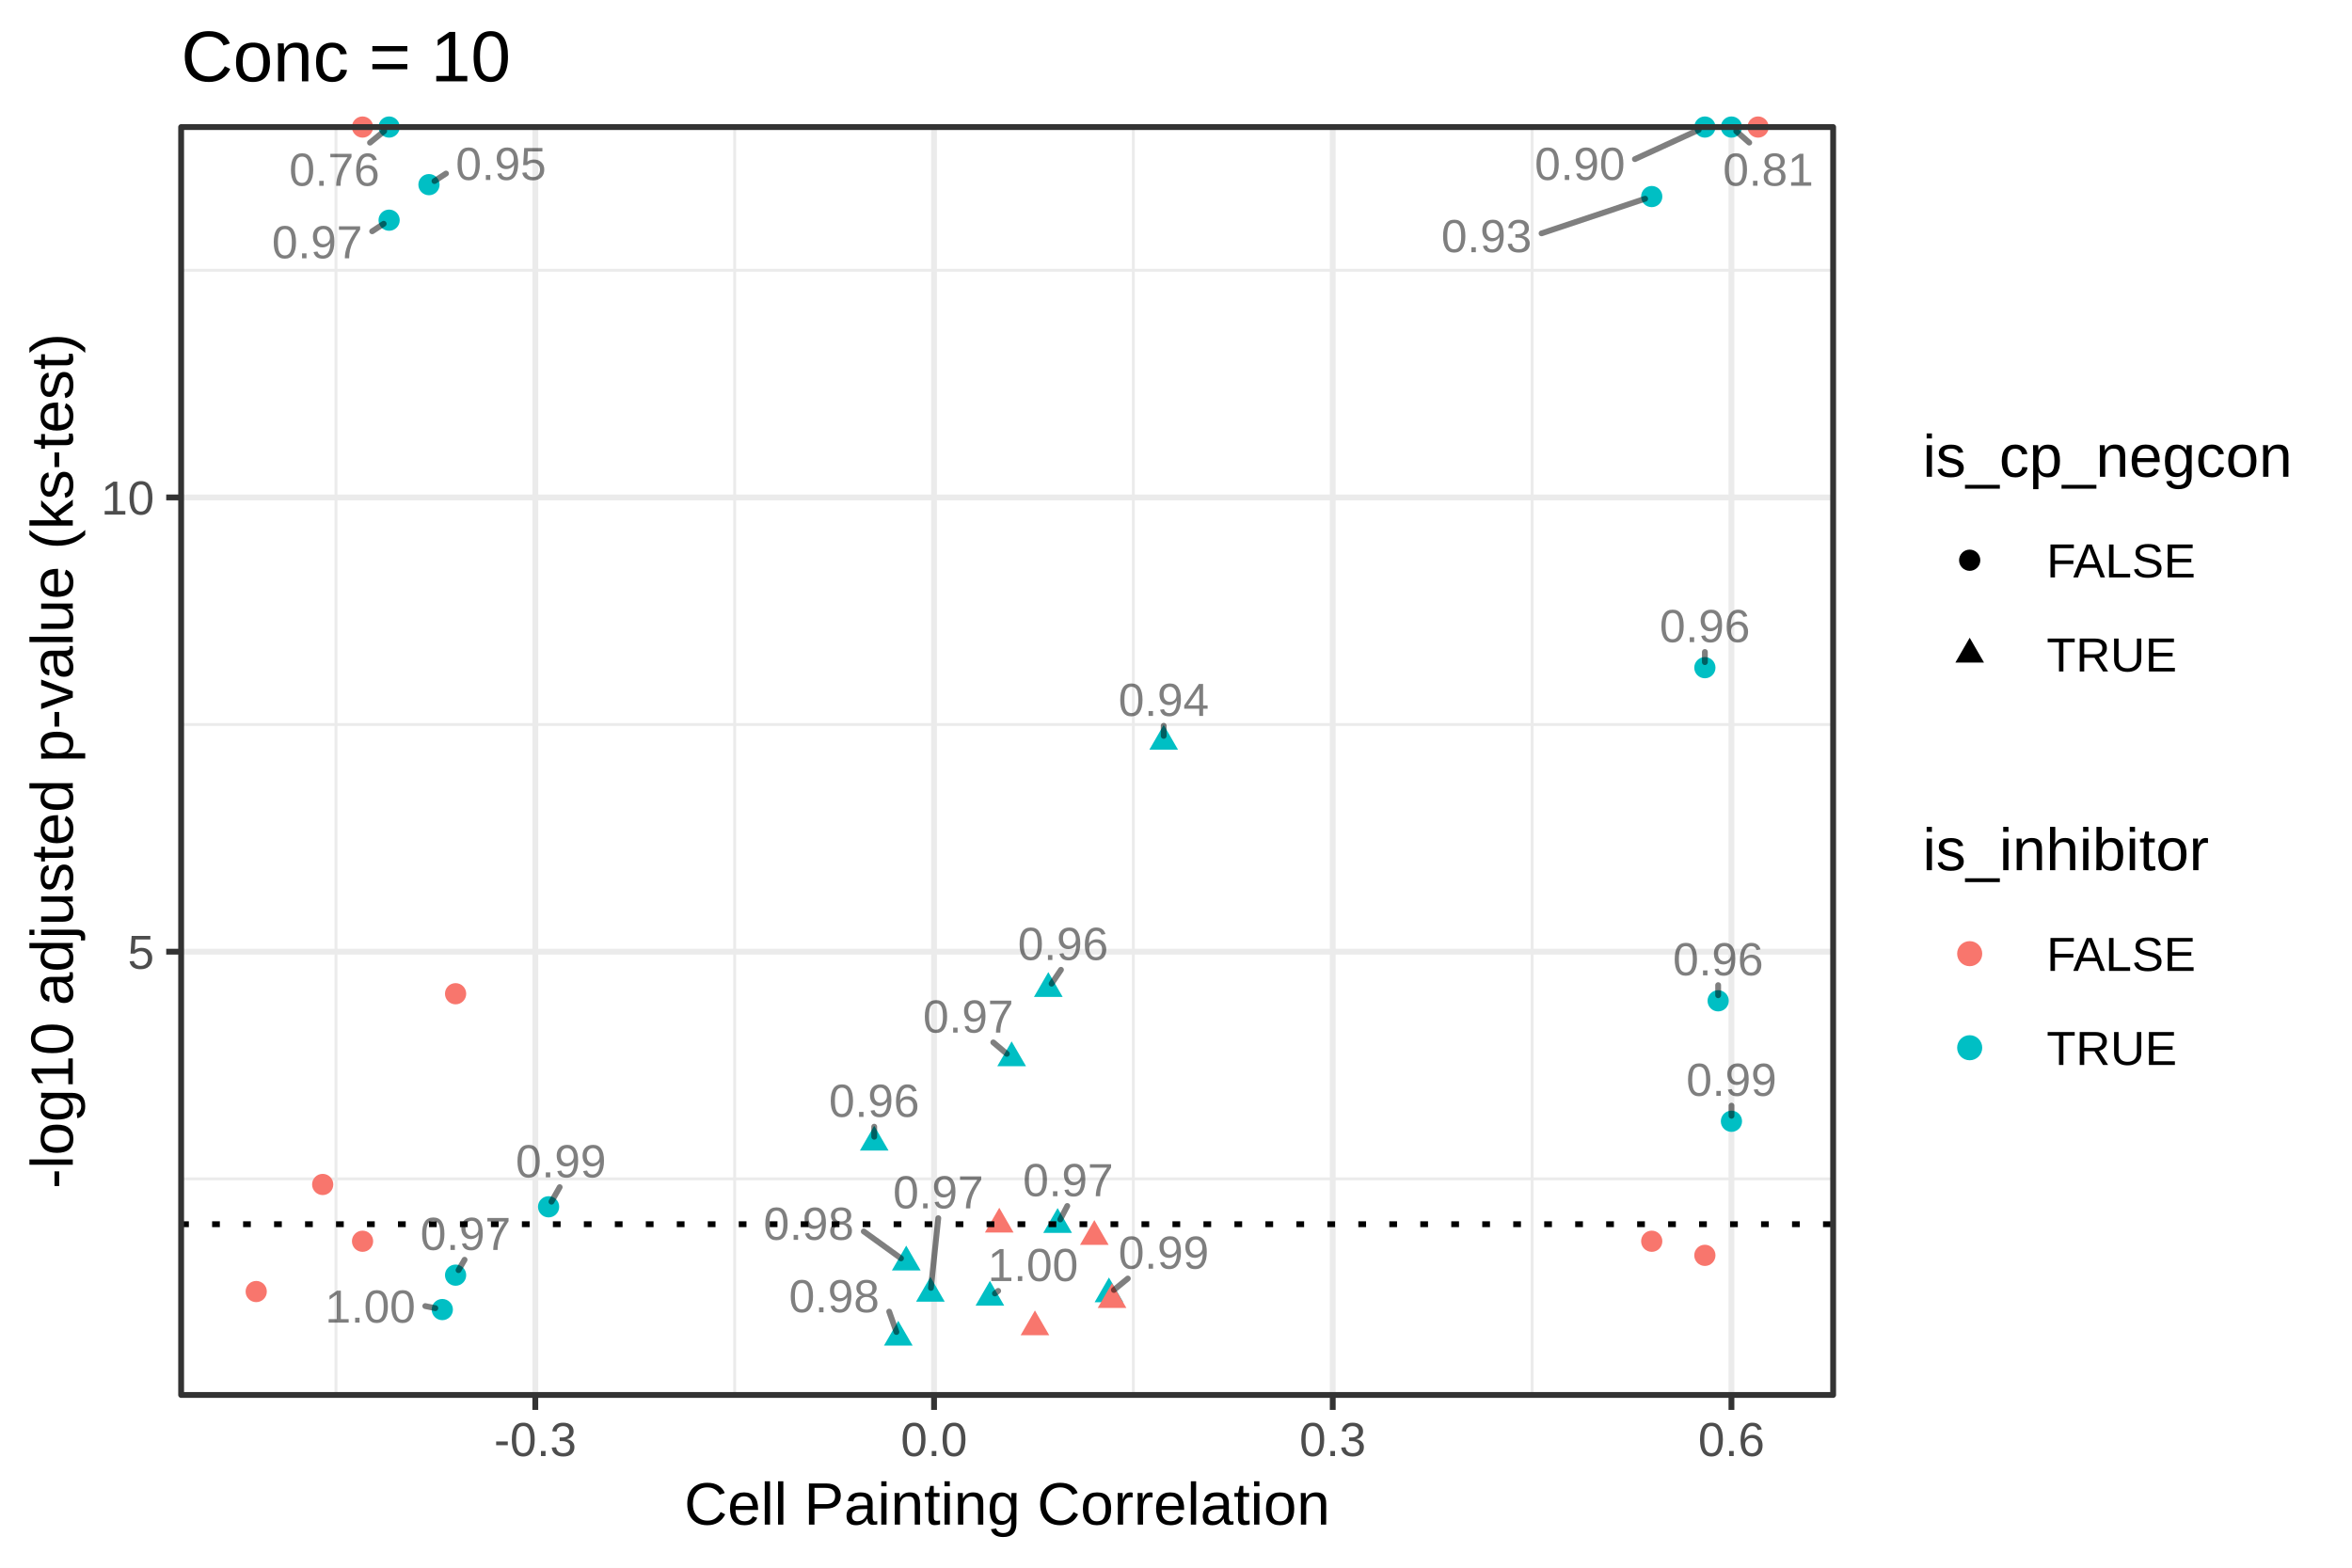
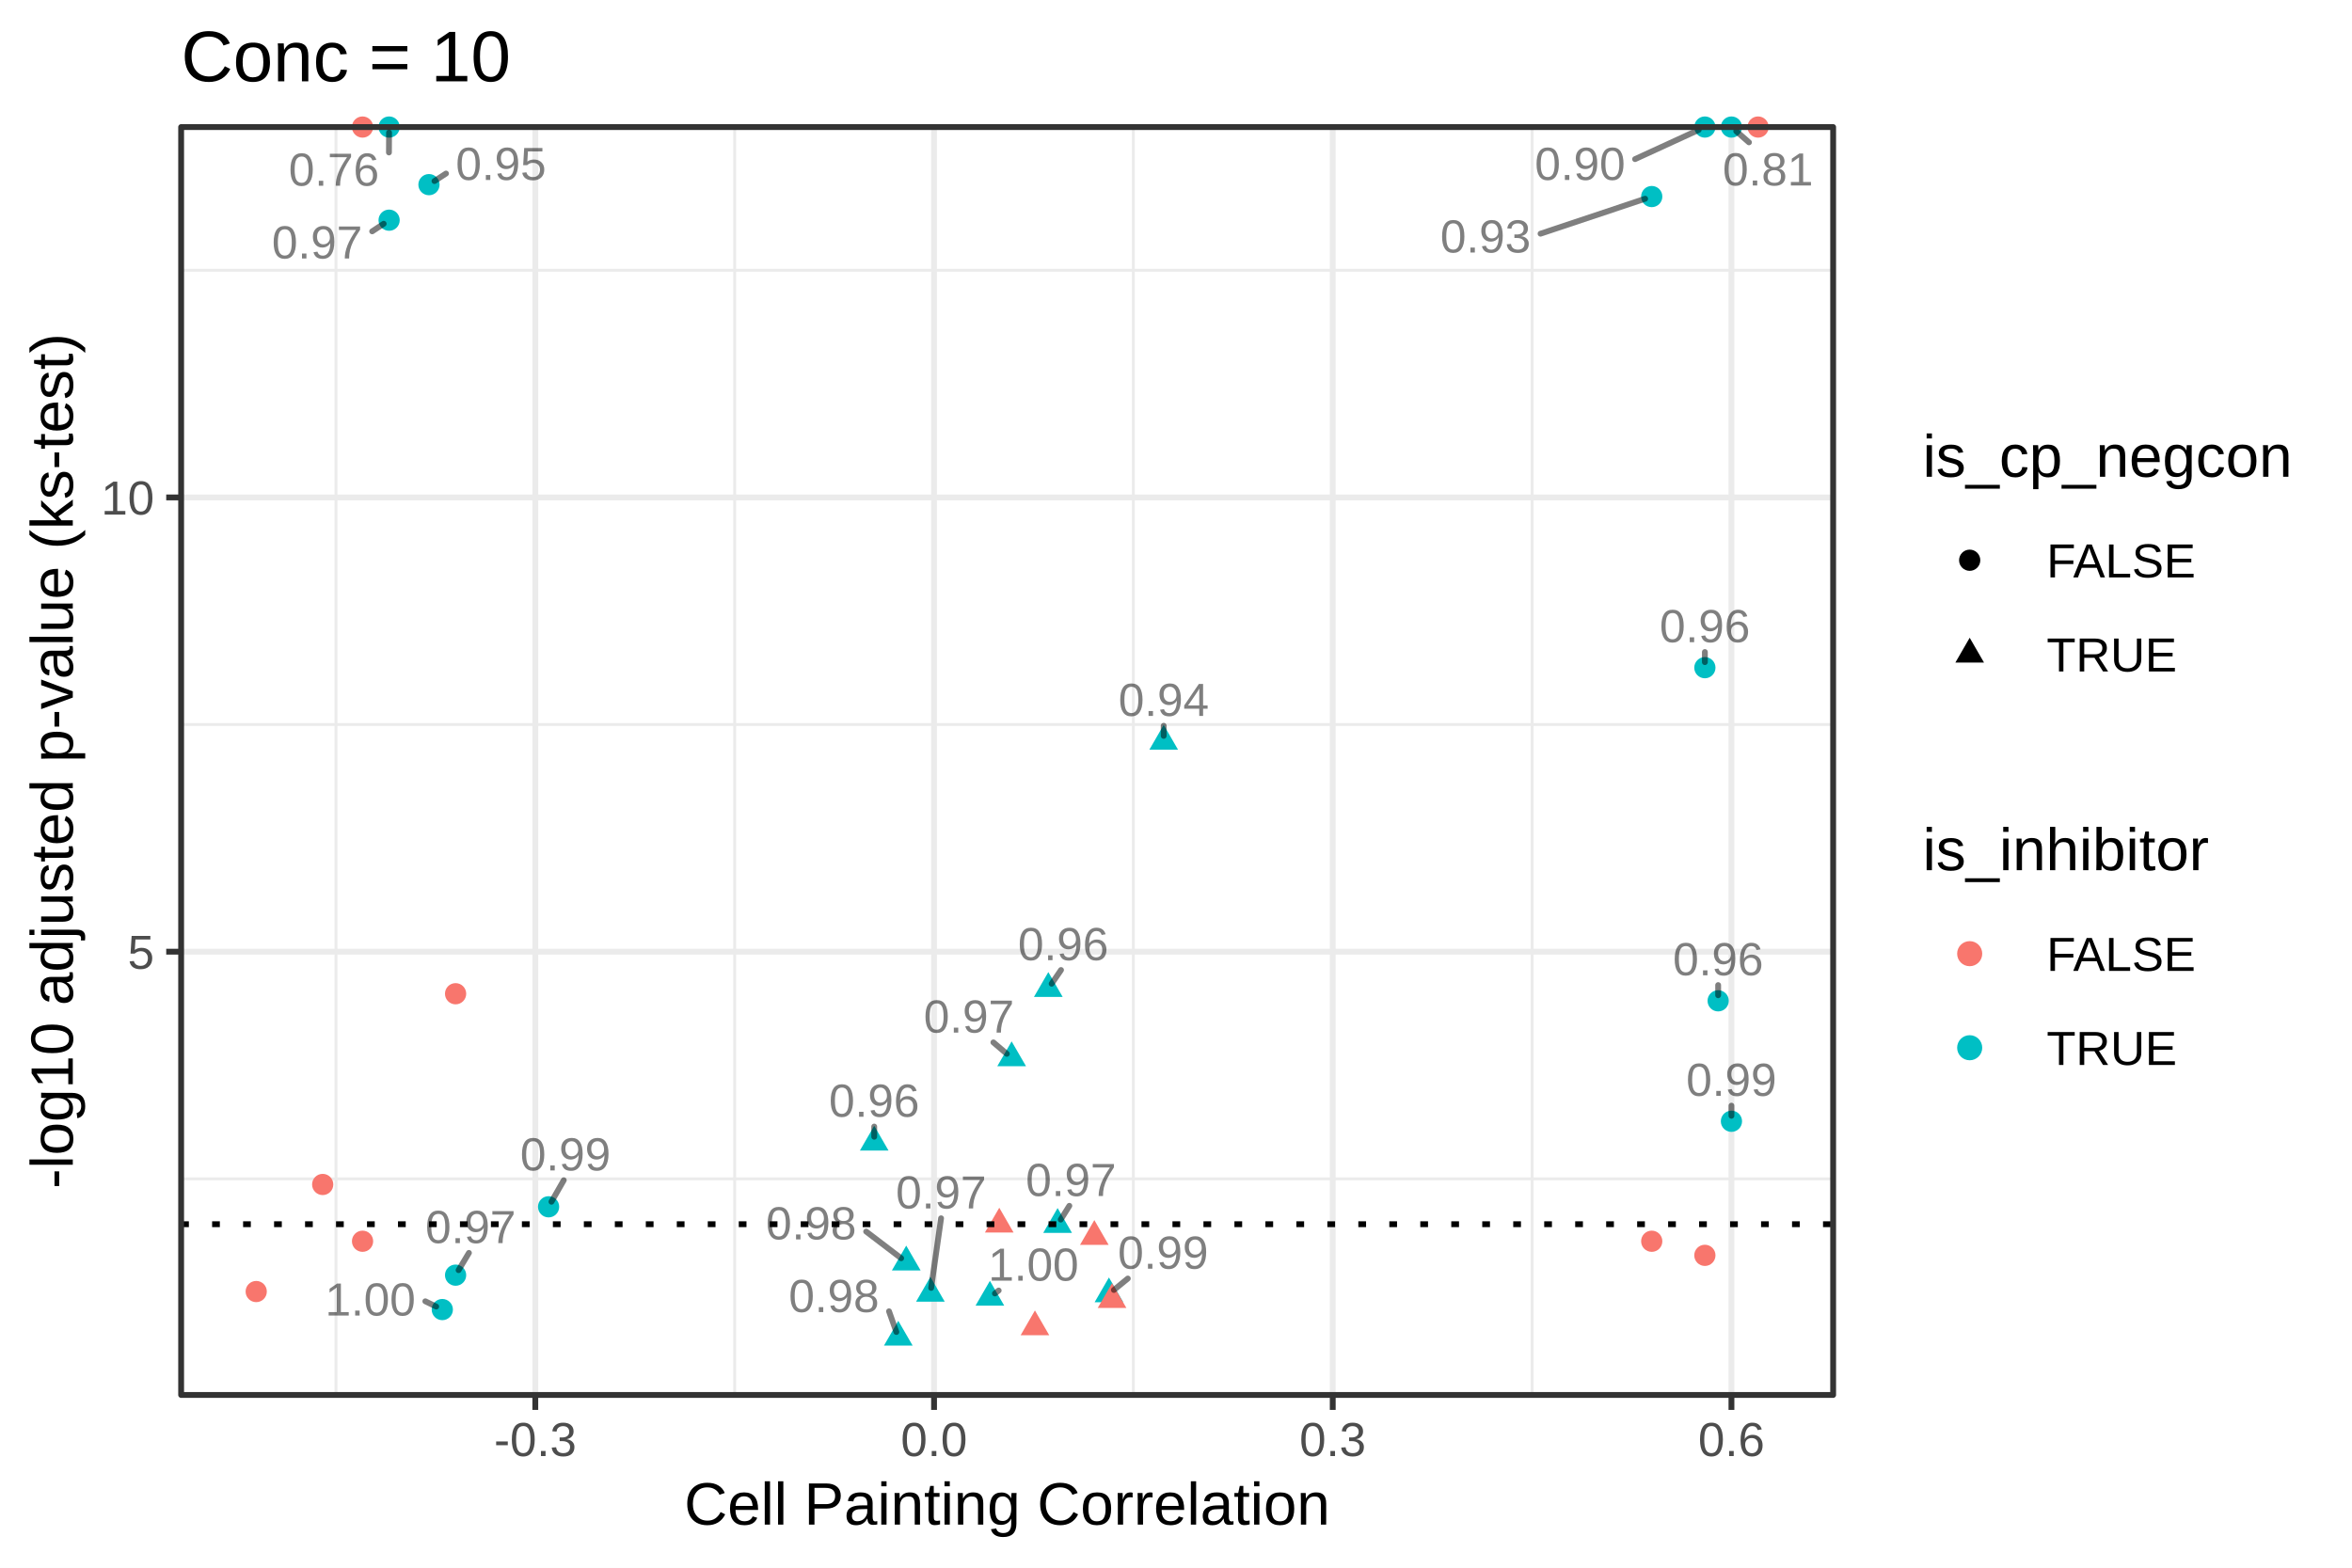
<svg xmlns="http://www.w3.org/2000/svg" class="svglite" width="432.00pt" height="288.00pt" viewBox="0 0 432.00 288.00">
  <defs>
    <style type="text/css">
    .svglite line, .svglite polyline, .svglite polygon, .svglite path, .svglite rect, .svglite circle {
      fill: none;
      stroke: #000000;
      stroke-linecap: round;
      stroke-linejoin: round;
      stroke-miterlimit: 10.00;
+     }
+     .svglite text {
+       white-space: pre;
    }
  </style>
  </defs>
  <rect width="100%" height="100%" style="stroke: none; fill: #FFFFFF;" />
  <defs>
    <clipPath id="cpMC4wMHw0MzIuMDB8MC4wMHwyODguMDA=">
      <rect x="0.00" y="0.00" width="432.00" height="288.00" />
    </clipPath>
  </defs>
  <g clip-path="url(#cpMC4wMHw0MzIuMDB8MC4wMHwyODguMDA=)">
    <rect x="0.00" y="0.00" width="432.00" height="288.00" style="stroke-width: 1.07; stroke: #FFFFFF; fill: #FFFFFF;" />
    <rect x="33.27" y="23.34" width="303.43" height="232.93" style="stroke-width: 1.07; stroke: none; fill: #FFFFFF;" />
    <polyline points="33.27,216.56 336.70,216.56 " style="stroke-width: 0.53; stroke: #EBEBEB; stroke-linecap: butt;" />
    <polyline points="33.27,133.10 336.70,133.10 " style="stroke-width: 0.53; stroke: #EBEBEB; stroke-linecap: butt;" />
    <polyline points="33.27,49.65 336.70,49.65 " style="stroke-width: 0.53; stroke: #EBEBEB; stroke-linecap: butt;" />
    <polyline points="61.71,256.27 61.71,23.34 " style="stroke-width: 0.53; stroke: #EBEBEB; stroke-linecap: butt;" />
    <polyline points="134.94,256.27 134.94,23.34 " style="stroke-width: 0.53; stroke: #EBEBEB; stroke-linecap: butt;" />
    <polyline points="208.17,256.27 208.17,23.34 " style="stroke-width: 0.53; stroke: #EBEBEB; stroke-linecap: butt;" />
    <polyline points="281.41,256.27 281.41,23.34 " style="stroke-width: 0.53; stroke: #EBEBEB; stroke-linecap: butt;" />
    <polyline points="33.27,174.83 336.70,174.83 " style="stroke-width: 1.07; stroke: #EBEBEB; stroke-linecap: butt;" />
    <polyline points="33.27,91.38 336.70,91.38 " style="stroke-width: 1.07; stroke: #EBEBEB; stroke-linecap: butt;" />
    <polyline points="98.32,256.27 98.32,23.34 " style="stroke-width: 1.07; stroke: #EBEBEB; stroke-linecap: butt;" />
    <polyline points="171.56,256.27 171.56,23.34 " style="stroke-width: 1.07; stroke: #EBEBEB; stroke-linecap: butt;" />
    <polyline points="244.79,256.27 244.79,23.34 " style="stroke-width: 1.07; stroke: #EBEBEB; stroke-linecap: butt;" />
    <polyline points="318.02,256.27 318.02,23.34 " style="stroke-width: 1.07; stroke: #EBEBEB; stroke-linecap: butt;" />
    <circle cx="318.02" cy="205.99" r="1.95" style="stroke-width: 0.71; stroke: none; fill: #00BFC4;" />
    <circle cx="71.47" cy="40.45" r="1.95" style="stroke-width: 0.71; stroke: none; fill: #00BFC4;" />
    <polygon points="213.74,133.16 216.37,137.72 211.11,137.72 " style="stroke-width: 0.71; stroke: none; fill: #00BFC4;" />
    <circle cx="100.76" cy="221.70" r="1.95" style="stroke-width: 0.71; stroke: none; fill: #00BFC4;" />
    <circle cx="313.14" cy="230.62" r="1.95" style="stroke-width: 0.71; stroke: none; fill: #F8766D;" />
    <circle cx="313.14" cy="122.66" r="1.95" style="stroke-width: 0.71; stroke: none; fill: #00BFC4;" />
    <polygon points="203.68,234.68 206.32,239.24 201.05,239.24 " style="stroke-width: 0.71; stroke: none; fill: #00BFC4;" />
    <circle cx="322.91" cy="23.34" r="1.95" style="stroke-width: 0.71; stroke: none; fill: #F8766D;" />
    <polygon points="190.09,240.74 192.72,245.30 187.46,245.30 " style="stroke-width: 0.71; stroke: none; fill: #F8766D;" />
    <circle cx="47.06" cy="237.27" r="1.95" style="stroke-width: 0.71; stroke: none; fill: #F8766D;" />
    <polygon points="164.99,242.64 167.63,247.20 162.36,247.20 " style="stroke-width: 0.71; stroke: none; fill: #00BFC4;" />
    <circle cx="83.68" cy="182.56" r="1.95" style="stroke-width: 0.71; stroke: none; fill: #F8766D;" />
    <circle cx="318.02" cy="23.34" r="1.95" style="stroke-width: 0.71; stroke: none; fill: #00BFC4;" />
    <polygon points="183.54,221.87 186.17,226.43 180.90,226.43 " style="stroke-width: 0.71; stroke: none; fill: #F8766D;" />
    <polygon points="185.81,191.31 188.45,195.87 183.18,195.87 " style="stroke-width: 0.71; stroke: none; fill: #00BFC4;" />
    <circle cx="83.68" cy="234.26" r="1.95" style="stroke-width: 0.71; stroke: none; fill: #00BFC4;" />
    <polygon points="181.82,235.30 184.45,239.86 179.18,239.86 " style="stroke-width: 0.71; stroke: none; fill: #00BFC4;" />
    <circle cx="71.47" cy="23.34" r="1.95" style="stroke-width: 0.71; stroke: none; fill: #00BFC4;" />
    <circle cx="66.59" cy="23.34" r="1.95" style="stroke-width: 0.71; stroke: none; fill: #F8766D;" />
    <circle cx="313.14" cy="23.34" r="1.95" style="stroke-width: 0.71; stroke: none; fill: #00BFC4;" />
    <circle cx="59.27" cy="217.60" r="1.95" style="stroke-width: 0.71; stroke: none; fill: #F8766D;" />
    <circle cx="315.58" cy="183.86" r="1.95" style="stroke-width: 0.71; stroke: none; fill: #00BFC4;" />
    <circle cx="78.79" cy="33.92" r="1.95" style="stroke-width: 0.71; stroke: none; fill: #00BFC4;" />
    <polygon points="192.55,178.58 195.18,183.14 189.91,183.14 " style="stroke-width: 0.71; stroke: none; fill: #00BFC4;" />
    <circle cx="303.38" cy="36.11" r="1.95" style="stroke-width: 0.71; stroke: none; fill: #00BFC4;" />
    <polygon points="166.45,228.83 169.09,233.39 163.82,233.39 " style="stroke-width: 0.71; stroke: none; fill: #00BFC4;" />
    <polygon points="160.57,206.81 163.20,211.37 157.94,211.37 " style="stroke-width: 0.71; stroke: none; fill: #00BFC4;" />
    <polygon points="194.25,221.93 196.89,226.49 191.62,226.49 " style="stroke-width: 0.71; stroke: none; fill: #00BFC4;" />
    <polygon points="201.00,224.14 203.63,228.70 198.37,228.70 " style="stroke-width: 0.71; stroke: none; fill: #F8766D;" />
    <circle cx="303.38" cy="228.03" r="1.95" style="stroke-width: 0.71; stroke: none; fill: #F8766D;" />
    <polygon points="204.25,235.73 206.89,240.29 201.62,240.29 " style="stroke-width: 0.71; stroke: none; fill: #F8766D;" />
    <polygon points="170.89,234.57 173.52,239.13 168.26,239.13 " style="stroke-width: 0.71; stroke: none; fill: #00BFC4;" />
    <circle cx="66.59" cy="228.03" r="1.95" style="stroke-width: 0.71; stroke: none; fill: #F8766D;" />
    <circle cx="81.24" cy="240.58" r="1.95" style="stroke-width: 0.71; stroke: none; fill: #00BFC4;" />
-     <line x1="318.03" y1="203.12" x2="318.03" y2="204.98" style="stroke-width: 1.07; stroke: #000000; stroke-opacity: 0.50;" />
-     <line x1="68.36" y1="42.49" x2="70.47" y2="41.11" style="stroke-width: 1.07; stroke: #000000; stroke-opacity: 0.50;" />
+     <line x1="318.02" y1="203.12" x2="318.02" y2="204.98" style="stroke-width: 1.07; stroke: #000000; stroke-opacity: 0.50;" />
+     <line x1="68.36" y1="42.50" x2="70.47" y2="41.11" style="stroke-width: 1.07; stroke: #000000; stroke-opacity: 0.50;" />
    <line x1="213.74" y1="133.33" x2="213.74" y2="135.19" style="stroke-width: 1.07; stroke: #000000; stroke-opacity: 0.50;" />
-     <line x1="102.80" y1="218.09" x2="101.29" y2="220.76" style="stroke-width: 1.07; stroke: #000000; stroke-opacity: 0.50;" />
-     <line x1="313.14" y1="119.77" x2="313.14" y2="121.64" style="stroke-width: 1.07; stroke: #000000; stroke-opacity: 0.50;" />
+     <line x1="103.55" y1="216.82" x2="101.29" y2="220.77" style="stroke-width: 1.07; stroke: #000000; stroke-opacity: 0.50;" />
+     <line x1="313.14" y1="119.78" x2="313.14" y2="121.64" style="stroke-width: 1.07; stroke: #000000; stroke-opacity: 0.50;" />
    <line x1="207.15" y1="234.88" x2="204.59" y2="236.98" style="stroke-width: 1.07; stroke: #000000; stroke-opacity: 0.50;" />
-     <line x1="163.32" y1="240.95" x2="164.65" y2="244.70" style="stroke-width: 1.07; stroke: #000000; stroke-opacity: 0.50;" />
-     <line x1="321.29" y1="26.20" x2="318.90" y2="24.10" style="stroke-width: 1.07; stroke: #000000; stroke-opacity: 0.50;" />
-     <line x1="182.44" y1="191.50" x2="184.93" y2="193.60" style="stroke-width: 1.07; stroke: #000000; stroke-opacity: 0.50;" />
-     <line x1="85.33" y1="231.43" x2="84.22" y2="233.34" style="stroke-width: 1.07; stroke: #000000; stroke-opacity: 0.50;" />
-     <line x1="183.34" y1="237.15" x2="182.74" y2="237.62" style="stroke-width: 1.07; stroke: #000000; stroke-opacity: 0.50;" />
-     <line x1="67.96" y1="26.21" x2="70.57" y2="24.08" style="stroke-width: 1.07; stroke: #000000; stroke-opacity: 0.50;" />
-     <line x1="300.29" y1="29.23" x2="312.01" y2="23.86" style="stroke-width: 1.07; stroke: #000000; stroke-opacity: 0.50;" />
-     <line x1="315.58" y1="180.98" x2="315.58" y2="182.84" style="stroke-width: 1.07; stroke: #000000; stroke-opacity: 0.50;" />
+     <line x1="163.29" y1="240.90" x2="164.64" y2="244.70" style="stroke-width: 1.07; stroke: #000000; stroke-opacity: 0.50;" />
+     <line x1="321.24" y1="26.15" x2="318.90" y2="24.10" style="stroke-width: 1.07; stroke: #000000; stroke-opacity: 0.50;" />
+     <line x1="182.46" y1="191.50" x2="184.93" y2="193.60" style="stroke-width: 1.07; stroke: #000000; stroke-opacity: 0.50;" />
+     <line x1="86.13" y1="230.17" x2="84.23" y2="233.34" style="stroke-width: 1.07; stroke: #000000; stroke-opacity: 0.50;" />
+     <line x1="183.43" y1="237.08" x2="182.74" y2="237.62" style="stroke-width: 1.07; stroke: #000000; stroke-opacity: 0.50;" />
+     <line x1="71.44" y1="28.01" x2="71.46" y2="24.35" style="stroke-width: 1.07; stroke: #000000; stroke-opacity: 0.50;" />
+     <line x1="300.32" y1="29.23" x2="312.01" y2="23.86" style="stroke-width: 1.07; stroke: #000000; stroke-opacity: 0.50;" />
+     <line x1="315.58" y1="180.97" x2="315.58" y2="182.84" style="stroke-width: 1.07; stroke: #000000; stroke-opacity: 0.50;" />
    <line x1="81.92" y1="31.88" x2="79.80" y2="33.26" style="stroke-width: 1.07; stroke: #000000; stroke-opacity: 0.50;" />
-     <line x1="194.87" y1="178.16" x2="193.15" y2="180.71" style="stroke-width: 1.07; stroke: #000000; stroke-opacity: 0.50;" />
-     <line x1="283.14" y1="42.87" x2="302.17" y2="36.51" style="stroke-width: 1.07; stroke: #000000; stroke-opacity: 0.50;" />
-     <line x1="158.65" y1="226.23" x2="165.49" y2="231.17" style="stroke-width: 1.07; stroke: #000000; stroke-opacity: 0.50;" />
-     <line x1="160.57" y1="206.98" x2="160.57" y2="208.83" style="stroke-width: 1.07; stroke: #000000; stroke-opacity: 0.50;" />
-     <line x1="196.03" y1="221.55" x2="194.74" y2="224.03" style="stroke-width: 1.07; stroke: #000000; stroke-opacity: 0.50;" />
-     <line x1="172.34" y1="223.79" x2="170.99" y2="236.60" style="stroke-width: 1.07; stroke: #000000; stroke-opacity: 0.50;" />
-     <line x1="78.11" y1="239.94" x2="79.96" y2="240.32" style="stroke-width: 1.07; stroke: #000000; stroke-opacity: 0.50;" />
-     <text x="318.03" y="201.32" text-anchor="middle" style="font-size: 8.54px; fill: #000000; fill-opacity: 0.50; font-family: Arial;" textLength="16.60px" lengthAdjust="spacingAndGlyphs">0.99</text>
-     <text x="58.26" y="47.45" text-anchor="middle" style="font-size: 8.54px; fill: #000000; fill-opacity: 0.50; font-family: Arial;" textLength="16.60px" lengthAdjust="spacingAndGlyphs">0.97</text>
-     <text x="213.74" y="131.53" text-anchor="middle" style="font-size: 8.54px; fill: #000000; fill-opacity: 0.50; font-family: Arial;" textLength="16.60px" lengthAdjust="spacingAndGlyphs">0.94</text>
-     <text x="103.03" y="216.29" text-anchor="middle" style="font-size: 8.54px; fill: #000000; fill-opacity: 0.50; font-family: Arial;" textLength="16.60px" lengthAdjust="spacingAndGlyphs">0.99</text>
-     <text x="313.14" y="117.97" text-anchor="middle" style="font-size: 8.54px; fill: #000000; fill-opacity: 0.50; font-family: Arial;" textLength="16.60px" lengthAdjust="spacingAndGlyphs">0.96</text>
-     <text x="213.75" y="233.08" text-anchor="middle" style="font-size: 8.54px; fill: #000000; fill-opacity: 0.50; font-family: Arial;" textLength="16.60px" lengthAdjust="spacingAndGlyphs">0.99</text>
-     <text x="153.22" y="241.08" text-anchor="middle" style="font-size: 8.54px; fill: #000000; fill-opacity: 0.50; font-family: Arial;" textLength="16.60px" lengthAdjust="spacingAndGlyphs">0.98</text>
-     <text x="324.77" y="34.12" text-anchor="middle" style="font-size: 8.54px; fill: #000000; fill-opacity: 0.50; font-family: Arial;" textLength="16.60px" lengthAdjust="spacingAndGlyphs">0.81</text>
-     <text x="177.85" y="189.70" text-anchor="middle" style="font-size: 8.54px; fill: #000000; fill-opacity: 0.50; font-family: Arial;" textLength="16.60px" lengthAdjust="spacingAndGlyphs">0.97</text>
-     <text x="85.52" y="229.63" text-anchor="middle" style="font-size: 8.54px; fill: #000000; fill-opacity: 0.50; font-family: Arial;" textLength="16.60px" lengthAdjust="spacingAndGlyphs">0.97</text>
-     <text x="189.73" y="235.35" text-anchor="middle" style="font-size: 8.54px; fill: #000000; fill-opacity: 0.50; font-family: Arial;" textLength="16.60px" lengthAdjust="spacingAndGlyphs">1.00</text>
-     <text x="61.42" y="34.13" text-anchor="middle" style="font-size: 8.54px; fill: #000000; fill-opacity: 0.50; font-family: Arial;" textLength="16.60px" lengthAdjust="spacingAndGlyphs">0.76</text>
-     <text x="290.19" y="33.06" text-anchor="middle" style="font-size: 8.54px; fill: #000000; fill-opacity: 0.50; font-family: Arial;" textLength="16.60px" lengthAdjust="spacingAndGlyphs">0.90</text>
-     <text x="315.58" y="179.18" text-anchor="middle" style="font-size: 8.54px; fill: #000000; fill-opacity: 0.50; font-family: Arial;" textLength="16.60px" lengthAdjust="spacingAndGlyphs">0.96</text>
-     <text x="92.02" y="33.06" text-anchor="middle" style="font-size: 8.54px; fill: #000000; fill-opacity: 0.50; font-family: Arial;" textLength="16.60px" lengthAdjust="spacingAndGlyphs">0.95</text>
-     <text x="195.26" y="176.36" text-anchor="middle" style="font-size: 8.54px; fill: #000000; fill-opacity: 0.50; font-family: Arial;" textLength="16.60px" lengthAdjust="spacingAndGlyphs">0.96</text>
-     <text x="273.04" y="46.33" text-anchor="middle" style="font-size: 8.54px; fill: #000000; fill-opacity: 0.50; font-family: Arial;" textLength="16.60px" lengthAdjust="spacingAndGlyphs">0.93</text>
-     <text x="148.55" y="227.77" text-anchor="middle" style="font-size: 8.54px; fill: #000000; fill-opacity: 0.50; font-family: Arial;" textLength="16.60px" lengthAdjust="spacingAndGlyphs">0.98</text>
-     <text x="160.57" y="205.18" text-anchor="middle" style="font-size: 8.54px; fill: #000000; fill-opacity: 0.50; font-family: Arial;" textLength="16.60px" lengthAdjust="spacingAndGlyphs">0.96</text>
-     <text x="196.19" y="219.75" text-anchor="middle" style="font-size: 8.54px; fill: #000000; fill-opacity: 0.50; font-family: Arial;" textLength="16.60px" lengthAdjust="spacingAndGlyphs">0.97</text>
-     <text x="172.34" y="221.99" text-anchor="middle" style="font-size: 8.54px; fill: #000000; fill-opacity: 0.50; font-family: Arial;" textLength="16.60px" lengthAdjust="spacingAndGlyphs">0.97</text>
-     <text x="68.01" y="242.98" text-anchor="middle" style="font-size: 8.54px; fill: #000000; fill-opacity: 0.50; font-family: Arial;" textLength="16.60px" lengthAdjust="spacingAndGlyphs">1.00</text>
+     <line x1="194.88" y1="178.20" x2="193.16" y2="180.72" style="stroke-width: 1.07; stroke: #000000; stroke-opacity: 0.50;" />
+     <line x1="282.96" y1="42.93" x2="302.17" y2="36.51" style="stroke-width: 1.07; stroke: #000000; stroke-opacity: 0.50;" />
+     <line x1="159.09" y1="226.25" x2="165.52" y2="231.15" style="stroke-width: 1.07; stroke: #000000; stroke-opacity: 0.50;" />
+     <line x1="160.57" y1="206.96" x2="160.57" y2="208.83" style="stroke-width: 1.07; stroke: #000000; stroke-opacity: 0.50;" />
+     <line x1="196.41" y1="221.52" x2="194.83" y2="224.05" style="stroke-width: 1.07; stroke: #000000; stroke-opacity: 0.50;" />
+     <line x1="172.85" y1="223.81" x2="171.03" y2="236.60" style="stroke-width: 1.07; stroke: #000000; stroke-opacity: 0.50;" />
+     <line x1="78.12" y1="239.06" x2="80.12" y2="240.03" style="stroke-width: 1.07; stroke: #000000; stroke-opacity: 0.50;" />
+     <text x="318.02" y="201.32" text-anchor="middle" style="font-size: 8.54px;fill: #000000; fill-opacity: 0.50; font-family: &quot;Arial&quot;;" textLength="16.60px" lengthAdjust="spacingAndGlyphs">0.99</text>
+     <text x="58.25" y="47.48" text-anchor="middle" style="font-size: 8.54px;fill: #000000; fill-opacity: 0.50; font-family: &quot;Arial&quot;;" textLength="16.60px" lengthAdjust="spacingAndGlyphs">0.97</text>
+     <text x="213.74" y="131.53" text-anchor="middle" style="font-size: 8.54px;fill: #000000; fill-opacity: 0.50; font-family: &quot;Arial&quot;;" textLength="16.60px" lengthAdjust="spacingAndGlyphs">0.94</text>
+     <text x="103.86" y="215.02" text-anchor="middle" style="font-size: 8.54px;fill: #000000; fill-opacity: 0.50; font-family: &quot;Arial&quot;;" textLength="16.60px" lengthAdjust="spacingAndGlyphs">0.99</text>
+     <text x="313.14" y="117.98" text-anchor="middle" style="font-size: 8.54px;fill: #000000; fill-opacity: 0.50; font-family: &quot;Arial&quot;;" textLength="16.60px" lengthAdjust="spacingAndGlyphs">0.96</text>
+     <text x="213.63" y="233.08" text-anchor="middle" style="font-size: 8.54px;fill: #000000; fill-opacity: 0.50; font-family: &quot;Arial&quot;;" textLength="16.60px" lengthAdjust="spacingAndGlyphs">0.99</text>
+     <text x="153.18" y="241.04" text-anchor="middle" style="font-size: 8.54px;fill: #000000; fill-opacity: 0.50; font-family: &quot;Arial&quot;;" textLength="16.60px" lengthAdjust="spacingAndGlyphs">0.98</text>
+     <text x="324.72" y="34.07" text-anchor="middle" style="font-size: 8.54px;fill: #000000; fill-opacity: 0.50; font-family: &quot;Arial&quot;;" textLength="16.60px" lengthAdjust="spacingAndGlyphs">0.81</text>
+     <text x="177.97" y="189.70" text-anchor="middle" style="font-size: 8.54px;fill: #000000; fill-opacity: 0.50; font-family: &quot;Arial&quot;;" textLength="16.60px" lengthAdjust="spacingAndGlyphs">0.97</text>
+     <text x="86.44" y="228.37" text-anchor="middle" style="font-size: 8.54px;fill: #000000; fill-opacity: 0.50; font-family: &quot;Arial&quot;;" textLength="16.60px" lengthAdjust="spacingAndGlyphs">0.97</text>
+     <text x="189.81" y="235.28" text-anchor="middle" style="font-size: 8.54px;fill: #000000; fill-opacity: 0.50; font-family: &quot;Arial&quot;;" textLength="16.60px" lengthAdjust="spacingAndGlyphs">1.00</text>
+     <text x="61.34" y="34.12" text-anchor="middle" style="font-size: 8.54px;fill: #000000; fill-opacity: 0.50; font-family: &quot;Arial&quot;;" textLength="16.60px" lengthAdjust="spacingAndGlyphs">0.76</text>
+     <text x="290.21" y="33.06" text-anchor="middle" style="font-size: 8.54px;fill: #000000; fill-opacity: 0.50; font-family: &quot;Arial&quot;;" textLength="16.60px" lengthAdjust="spacingAndGlyphs">0.90</text>
+     <text x="315.58" y="179.17" text-anchor="middle" style="font-size: 8.54px;fill: #000000; fill-opacity: 0.50; font-family: &quot;Arial&quot;;" textLength="16.60px" lengthAdjust="spacingAndGlyphs">0.96</text>
+     <text x="92.02" y="33.06" text-anchor="middle" style="font-size: 8.54px;fill: #000000; fill-opacity: 0.50; font-family: &quot;Arial&quot;;" textLength="16.60px" lengthAdjust="spacingAndGlyphs">0.95</text>
+     <text x="195.29" y="176.40" text-anchor="middle" style="font-size: 8.54px;fill: #000000; fill-opacity: 0.50; font-family: &quot;Arial&quot;;" textLength="16.60px" lengthAdjust="spacingAndGlyphs">0.96</text>
+     <text x="272.86" y="46.39" text-anchor="middle" style="font-size: 8.54px;fill: #000000; fill-opacity: 0.50; font-family: &quot;Arial&quot;;" textLength="16.60px" lengthAdjust="spacingAndGlyphs">0.93</text>
+     <text x="148.99" y="227.69" text-anchor="middle" style="font-size: 8.54px;fill: #000000; fill-opacity: 0.50; font-family: &quot;Arial&quot;;" textLength="16.60px" lengthAdjust="spacingAndGlyphs">0.98</text>
+     <text x="160.57" y="205.16" text-anchor="middle" style="font-size: 8.54px;fill: #000000; fill-opacity: 0.50; font-family: &quot;Arial&quot;;" textLength="16.60px" lengthAdjust="spacingAndGlyphs">0.96</text>
+     <text x="196.71" y="219.72" text-anchor="middle" style="font-size: 8.54px;fill: #000000; fill-opacity: 0.50; font-family: &quot;Arial&quot;;" textLength="16.60px" lengthAdjust="spacingAndGlyphs">0.97</text>
+     <text x="172.86" y="222.01" text-anchor="middle" style="font-size: 8.54px;fill: #000000; fill-opacity: 0.50; font-family: &quot;Arial&quot;;" textLength="16.60px" lengthAdjust="spacingAndGlyphs">0.97</text>
+     <text x="68.02" y="241.68" text-anchor="middle" style="font-size: 8.54px;fill: #000000; fill-opacity: 0.50; font-family: &quot;Arial&quot;;" textLength="16.60px" lengthAdjust="spacingAndGlyphs">1.00</text>
    <line x1="33.27" y1="224.90" x2="336.70" y2="224.90" style="stroke-width: 1.07; stroke-dasharray: 1.42,4.27; stroke-linecap: butt;" />
    <rect x="33.27" y="23.34" width="303.43" height="232.93" style="stroke-width: 1.07; stroke: #333333;" />
-     <text x="28.34" y="177.98" text-anchor="end" style="font-size: 8.80px; fill: #4D4D4D; font-family: Arial;" textLength="4.90px" lengthAdjust="spacingAndGlyphs">5</text>
-     <text x="28.34" y="94.53" text-anchor="end" style="font-size: 8.80px; fill: #4D4D4D; font-family: Arial;" textLength="9.79px" lengthAdjust="spacingAndGlyphs">10</text>
+     <text x="28.34" y="177.98" text-anchor="end" style="font-size: 8.80px;fill: #4D4D4D; font-family: &quot;Arial&quot;;" textLength="4.90px" lengthAdjust="spacingAndGlyphs">5</text>
+     <text x="28.34" y="94.53" text-anchor="end" style="font-size: 8.80px;fill: #4D4D4D; font-family: &quot;Arial&quot;;" textLength="9.79px" lengthAdjust="spacingAndGlyphs">10</text>
    <polyline points="30.53,174.83 33.27,174.83 " style="stroke-width: 1.07; stroke: #333333; stroke-linecap: butt;" />
    <polyline points="30.53,91.38 33.27,91.38 " style="stroke-width: 1.07; stroke: #333333; stroke-linecap: butt;" />
    <polyline points="98.32,259.01 98.32,256.27 " style="stroke-width: 1.07; stroke: #333333; stroke-linecap: butt;" />
    <polyline points="171.56,259.01 171.56,256.27 " style="stroke-width: 1.07; stroke: #333333; stroke-linecap: butt;" />
    <polyline points="244.79,259.01 244.79,256.27 " style="stroke-width: 1.07; stroke: #333333; stroke-linecap: butt;" />
    <polyline points="318.02,259.01 318.02,256.27 " style="stroke-width: 1.07; stroke: #333333; stroke-linecap: butt;" />
-     <text x="98.32" y="267.50" text-anchor="middle" style="font-size: 8.80px; fill: #4D4D4D; font-family: Arial;" textLength="15.16px" lengthAdjust="spacingAndGlyphs">-0.3</text>
-     <text x="171.56" y="267.50" text-anchor="middle" style="font-size: 8.80px; fill: #4D4D4D; font-family: Arial;" textLength="12.23px" lengthAdjust="spacingAndGlyphs">0.0</text>
-     <text x="244.79" y="267.50" text-anchor="middle" style="font-size: 8.80px; fill: #4D4D4D; font-family: Arial;" textLength="12.23px" lengthAdjust="spacingAndGlyphs">0.3</text>
-     <text x="318.02" y="267.50" text-anchor="middle" style="font-size: 8.80px; fill: #4D4D4D; font-family: Arial;" textLength="12.23px" lengthAdjust="spacingAndGlyphs">0.6</text>
-     <text x="184.98" y="280.09" text-anchor="middle" style="font-size: 11.00px; font-family: Arial;" textLength="118.61px" lengthAdjust="spacingAndGlyphs">Cell Painting Correlation</text>
-     <text transform="translate(13.37,139.80) rotate(-90)" text-anchor="middle" style="font-size: 11.00px; font-family: Arial;" textLength="157.15px" lengthAdjust="spacingAndGlyphs">-log10 adjusted p-value (ks-test)</text>
+     <text x="98.32" y="267.50" text-anchor="middle" style="font-size: 8.80px;fill: #4D4D4D; font-family: &quot;Arial&quot;;" textLength="15.16px" lengthAdjust="spacingAndGlyphs">-0.3</text>
+     <text x="171.56" y="267.50" text-anchor="middle" style="font-size: 8.80px;fill: #4D4D4D; font-family: &quot;Arial&quot;;" textLength="12.23px" lengthAdjust="spacingAndGlyphs">0.0</text>
+     <text x="244.79" y="267.50" text-anchor="middle" style="font-size: 8.80px;fill: #4D4D4D; font-family: &quot;Arial&quot;;" textLength="12.23px" lengthAdjust="spacingAndGlyphs">0.3</text>
+     <text x="318.02" y="267.50" text-anchor="middle" style="font-size: 8.80px;fill: #4D4D4D; font-family: &quot;Arial&quot;;" textLength="12.23px" lengthAdjust="spacingAndGlyphs">0.6</text>
+     <text x="184.98" y="280.09" text-anchor="middle" style="font-size: 11.00px; font-family: &quot;Arial&quot;;" textLength="118.61px" lengthAdjust="spacingAndGlyphs">Cell Painting Correlation</text>
+     <text transform="translate(13.37,139.80) rotate(-90)" text-anchor="middle" style="font-size: 11.00px; font-family: &quot;Arial&quot;;" textLength="157.15px" lengthAdjust="spacingAndGlyphs">-log10 adjusted p-value (ks-test)</text>
    <rect x="347.66" y="73.00" width="78.86" height="61.32" style="stroke-width: 1.07; stroke: none; fill: #FFFFFF;" />
-     <text x="353.14" y="87.59" style="font-size: 11.00px; font-family: Arial;" textLength="67.90px" lengthAdjust="spacingAndGlyphs">is_cp_negcon</text>
+     <text x="353.14" y="87.59" style="font-size: 11.00px; font-family: &quot;Arial&quot;;" textLength="67.90px" lengthAdjust="spacingAndGlyphs">is_cp_negcon</text>
    <rect x="353.14" y="94.28" width="17.28" height="17.28" style="stroke-width: 1.07; stroke: none; fill: #FFFFFF;" />
    <circle cx="361.78" cy="102.92" r="1.95" style="stroke-width: 0.71; stroke: none; fill: #000000;" />
    <rect x="353.14" y="111.56" width="17.28" height="17.28" style="stroke-width: 1.07; stroke: none; fill: #FFFFFF;" />
    <polygon points="361.78,117.16 364.41,121.72 359.15,121.72 " style="stroke-width: 0.71; stroke: none; fill: #000000;" />
-     <text x="375.90" y="106.08" style="font-size: 8.80px; font-family: Arial;" textLength="27.87px" lengthAdjust="spacingAndGlyphs">FALSE</text>
-     <text x="375.90" y="123.36" style="font-size: 8.80px; font-family: Arial;" textLength="23.94px" lengthAdjust="spacingAndGlyphs">TRUE</text>
+     <text x="375.90" y="106.08" style="font-size: 8.80px; font-family: &quot;Arial&quot;;" textLength="27.87px" lengthAdjust="spacingAndGlyphs">FALSE</text>
+     <text x="375.90" y="123.36" style="font-size: 8.80px; font-family: &quot;Arial&quot;;" textLength="23.94px" lengthAdjust="spacingAndGlyphs">TRUE</text>
    <rect x="347.66" y="145.28" width="63.54" height="61.32" style="stroke-width: 1.07; stroke: none; fill: #FFFFFF;" />
-     <text x="353.14" y="159.87" style="font-size: 11.00px; font-family: Arial;" textLength="52.58px" lengthAdjust="spacingAndGlyphs">is_inhibitor</text>
+     <text x="353.14" y="159.87" style="font-size: 11.00px; font-family: &quot;Arial&quot;;" textLength="52.58px" lengthAdjust="spacingAndGlyphs">is_inhibitor</text>
    <rect x="353.14" y="166.56" width="17.28" height="17.28" style="stroke-width: 1.07; stroke: none; fill: #FFFFFF;" />
    <circle cx="361.78" cy="175.20" r="1.95" style="stroke-width: 0.71; stroke: #F8766D; fill: #F8766D;" />
    <rect x="353.14" y="183.84" width="17.28" height="17.28" style="stroke-width: 1.07; stroke: none; fill: #FFFFFF;" />
    <circle cx="361.78" cy="192.48" r="1.95" style="stroke-width: 0.71; stroke: #00BFC4; fill: #00BFC4;" />
-     <text x="375.90" y="178.36" style="font-size: 8.80px; font-family: Arial;" textLength="27.87px" lengthAdjust="spacingAndGlyphs">FALSE</text>
-     <text x="375.90" y="195.64" style="font-size: 8.80px; font-family: Arial;" textLength="23.94px" lengthAdjust="spacingAndGlyphs">TRUE</text>
-     <text x="33.27" y="14.94" style="font-size: 13.20px; font-family: Arial;" textLength="60.50px" lengthAdjust="spacingAndGlyphs">Conc = 10</text>
+     <text x="375.90" y="178.36" style="font-size: 8.80px; font-family: &quot;Arial&quot;;" textLength="27.87px" lengthAdjust="spacingAndGlyphs">FALSE</text>
+     <text x="375.90" y="195.64" style="font-size: 8.80px; font-family: &quot;Arial&quot;;" textLength="23.94px" lengthAdjust="spacingAndGlyphs">TRUE</text>
+     <text x="33.27" y="14.94" style="font-size: 13.20px; font-family: &quot;Arial&quot;;" textLength="60.50px" lengthAdjust="spacingAndGlyphs">Conc = 10</text>
  </g>
</svg>
